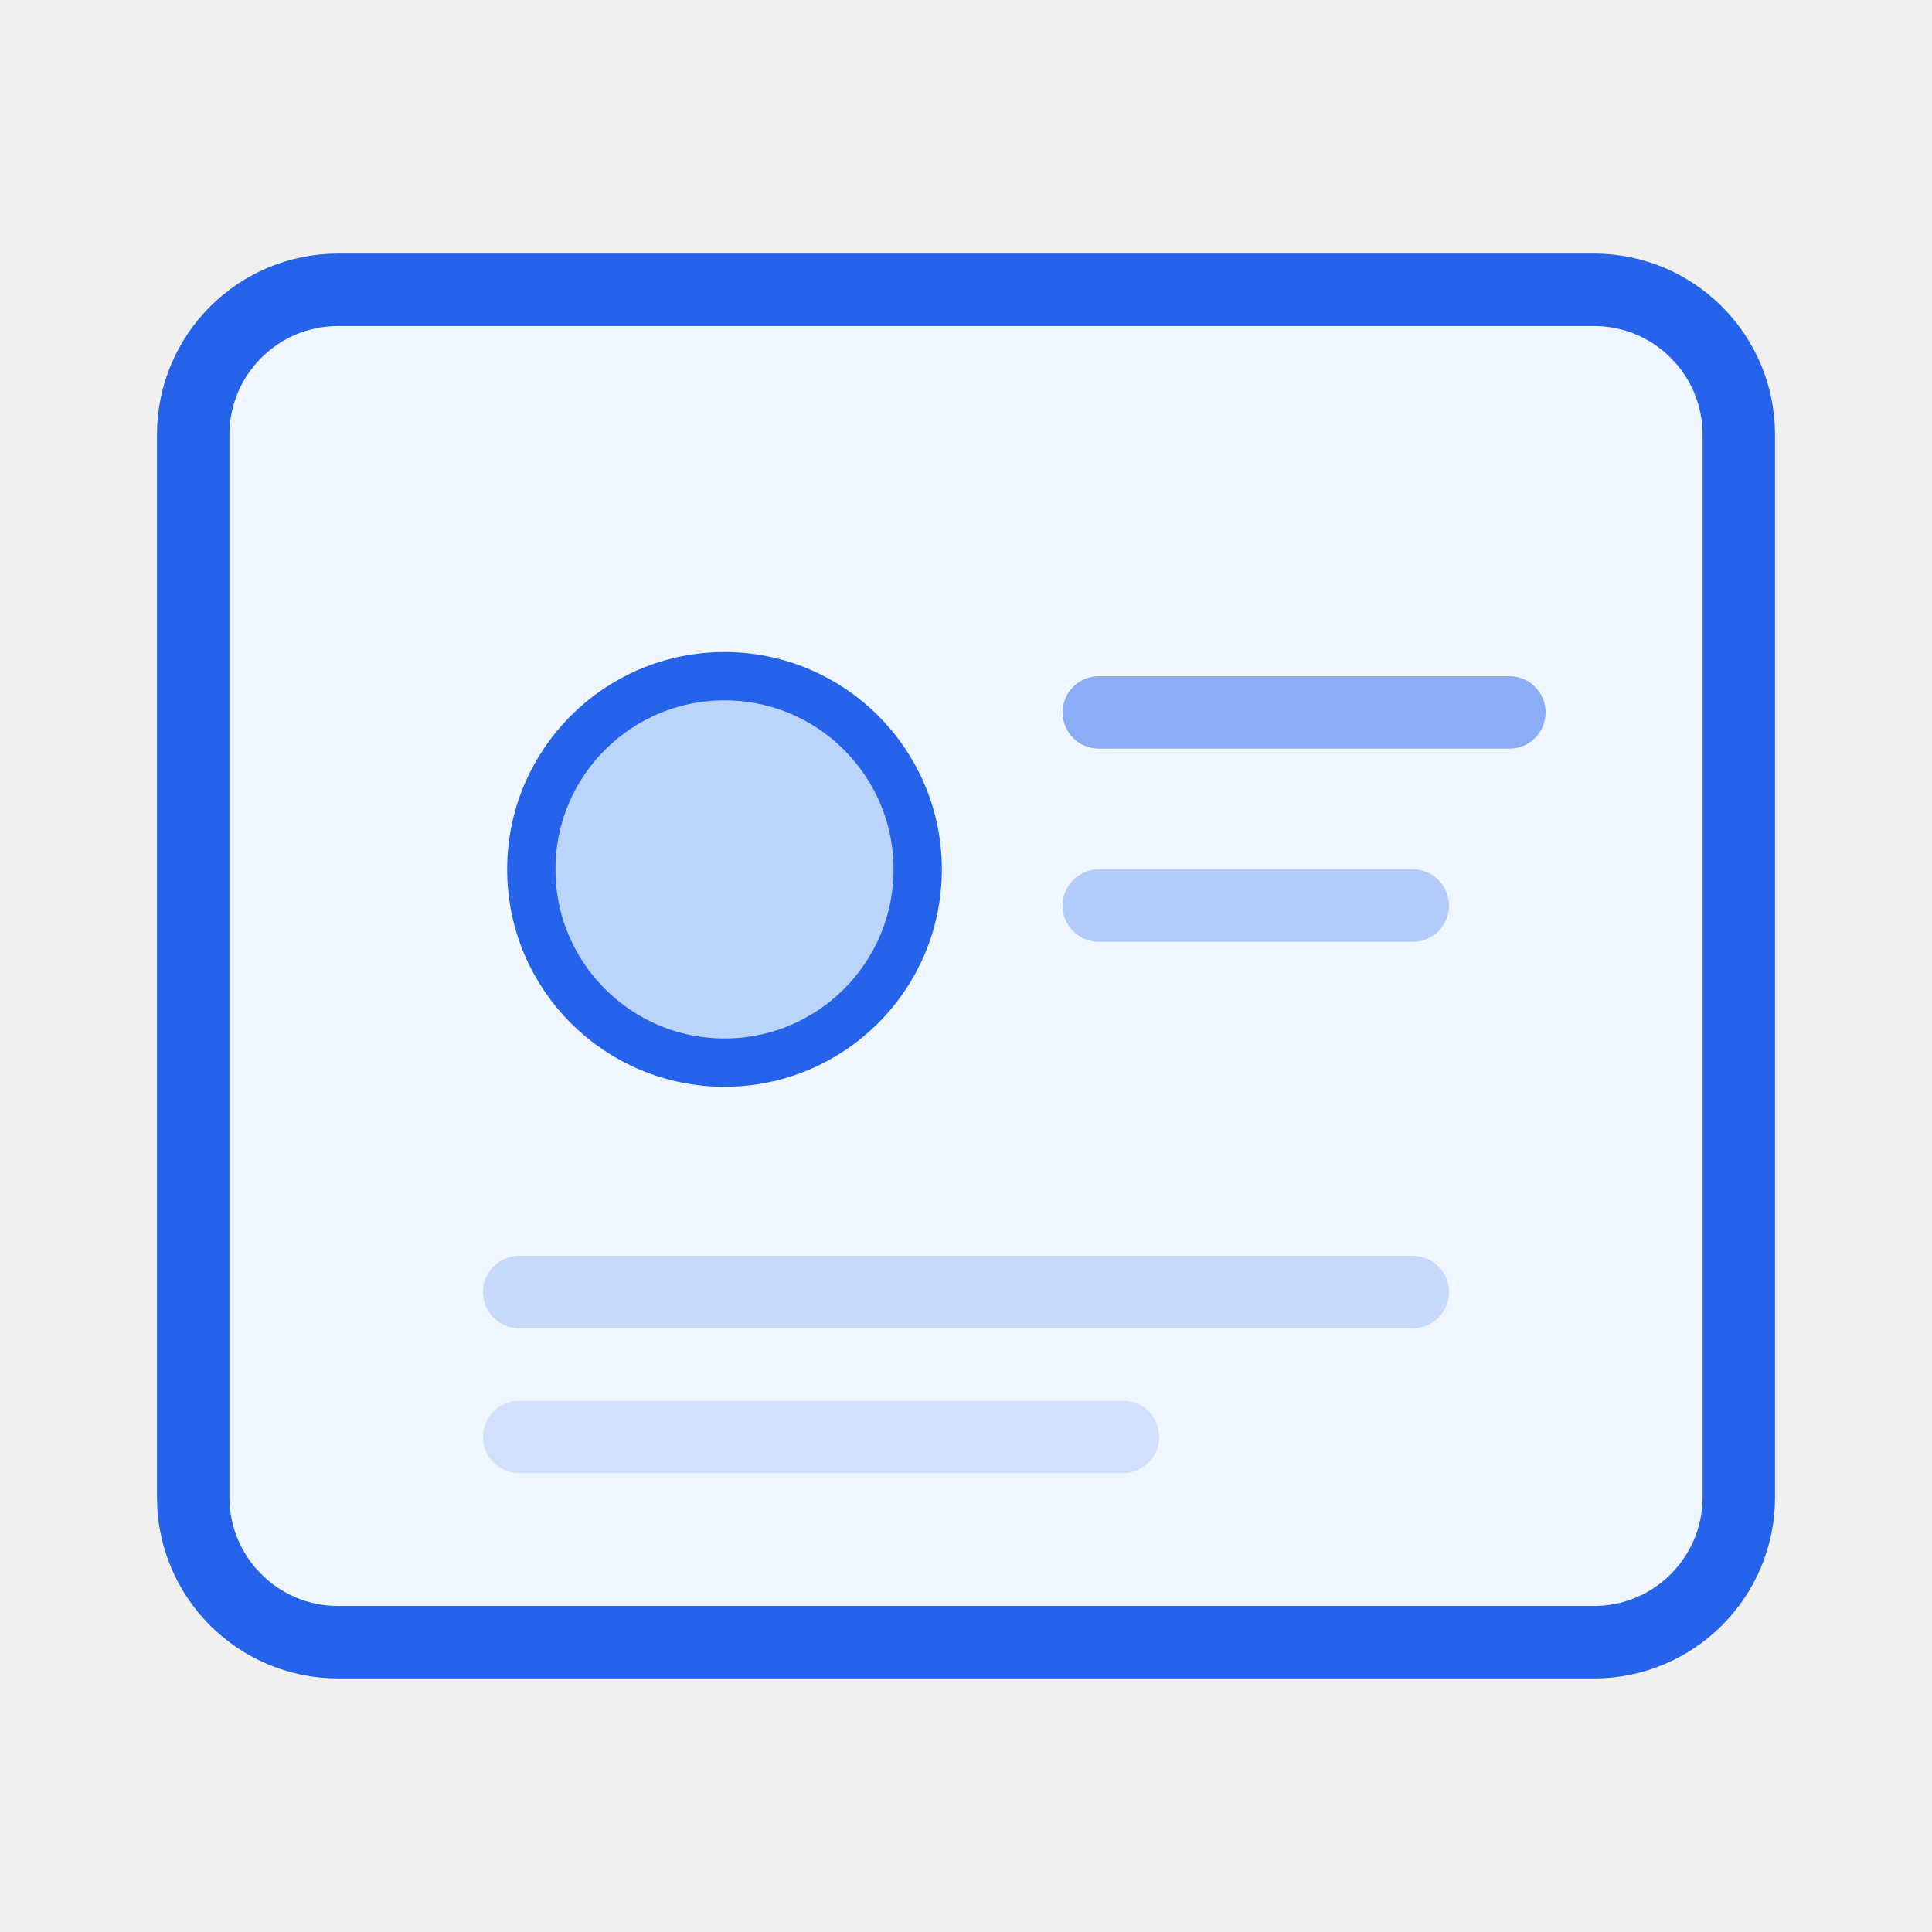
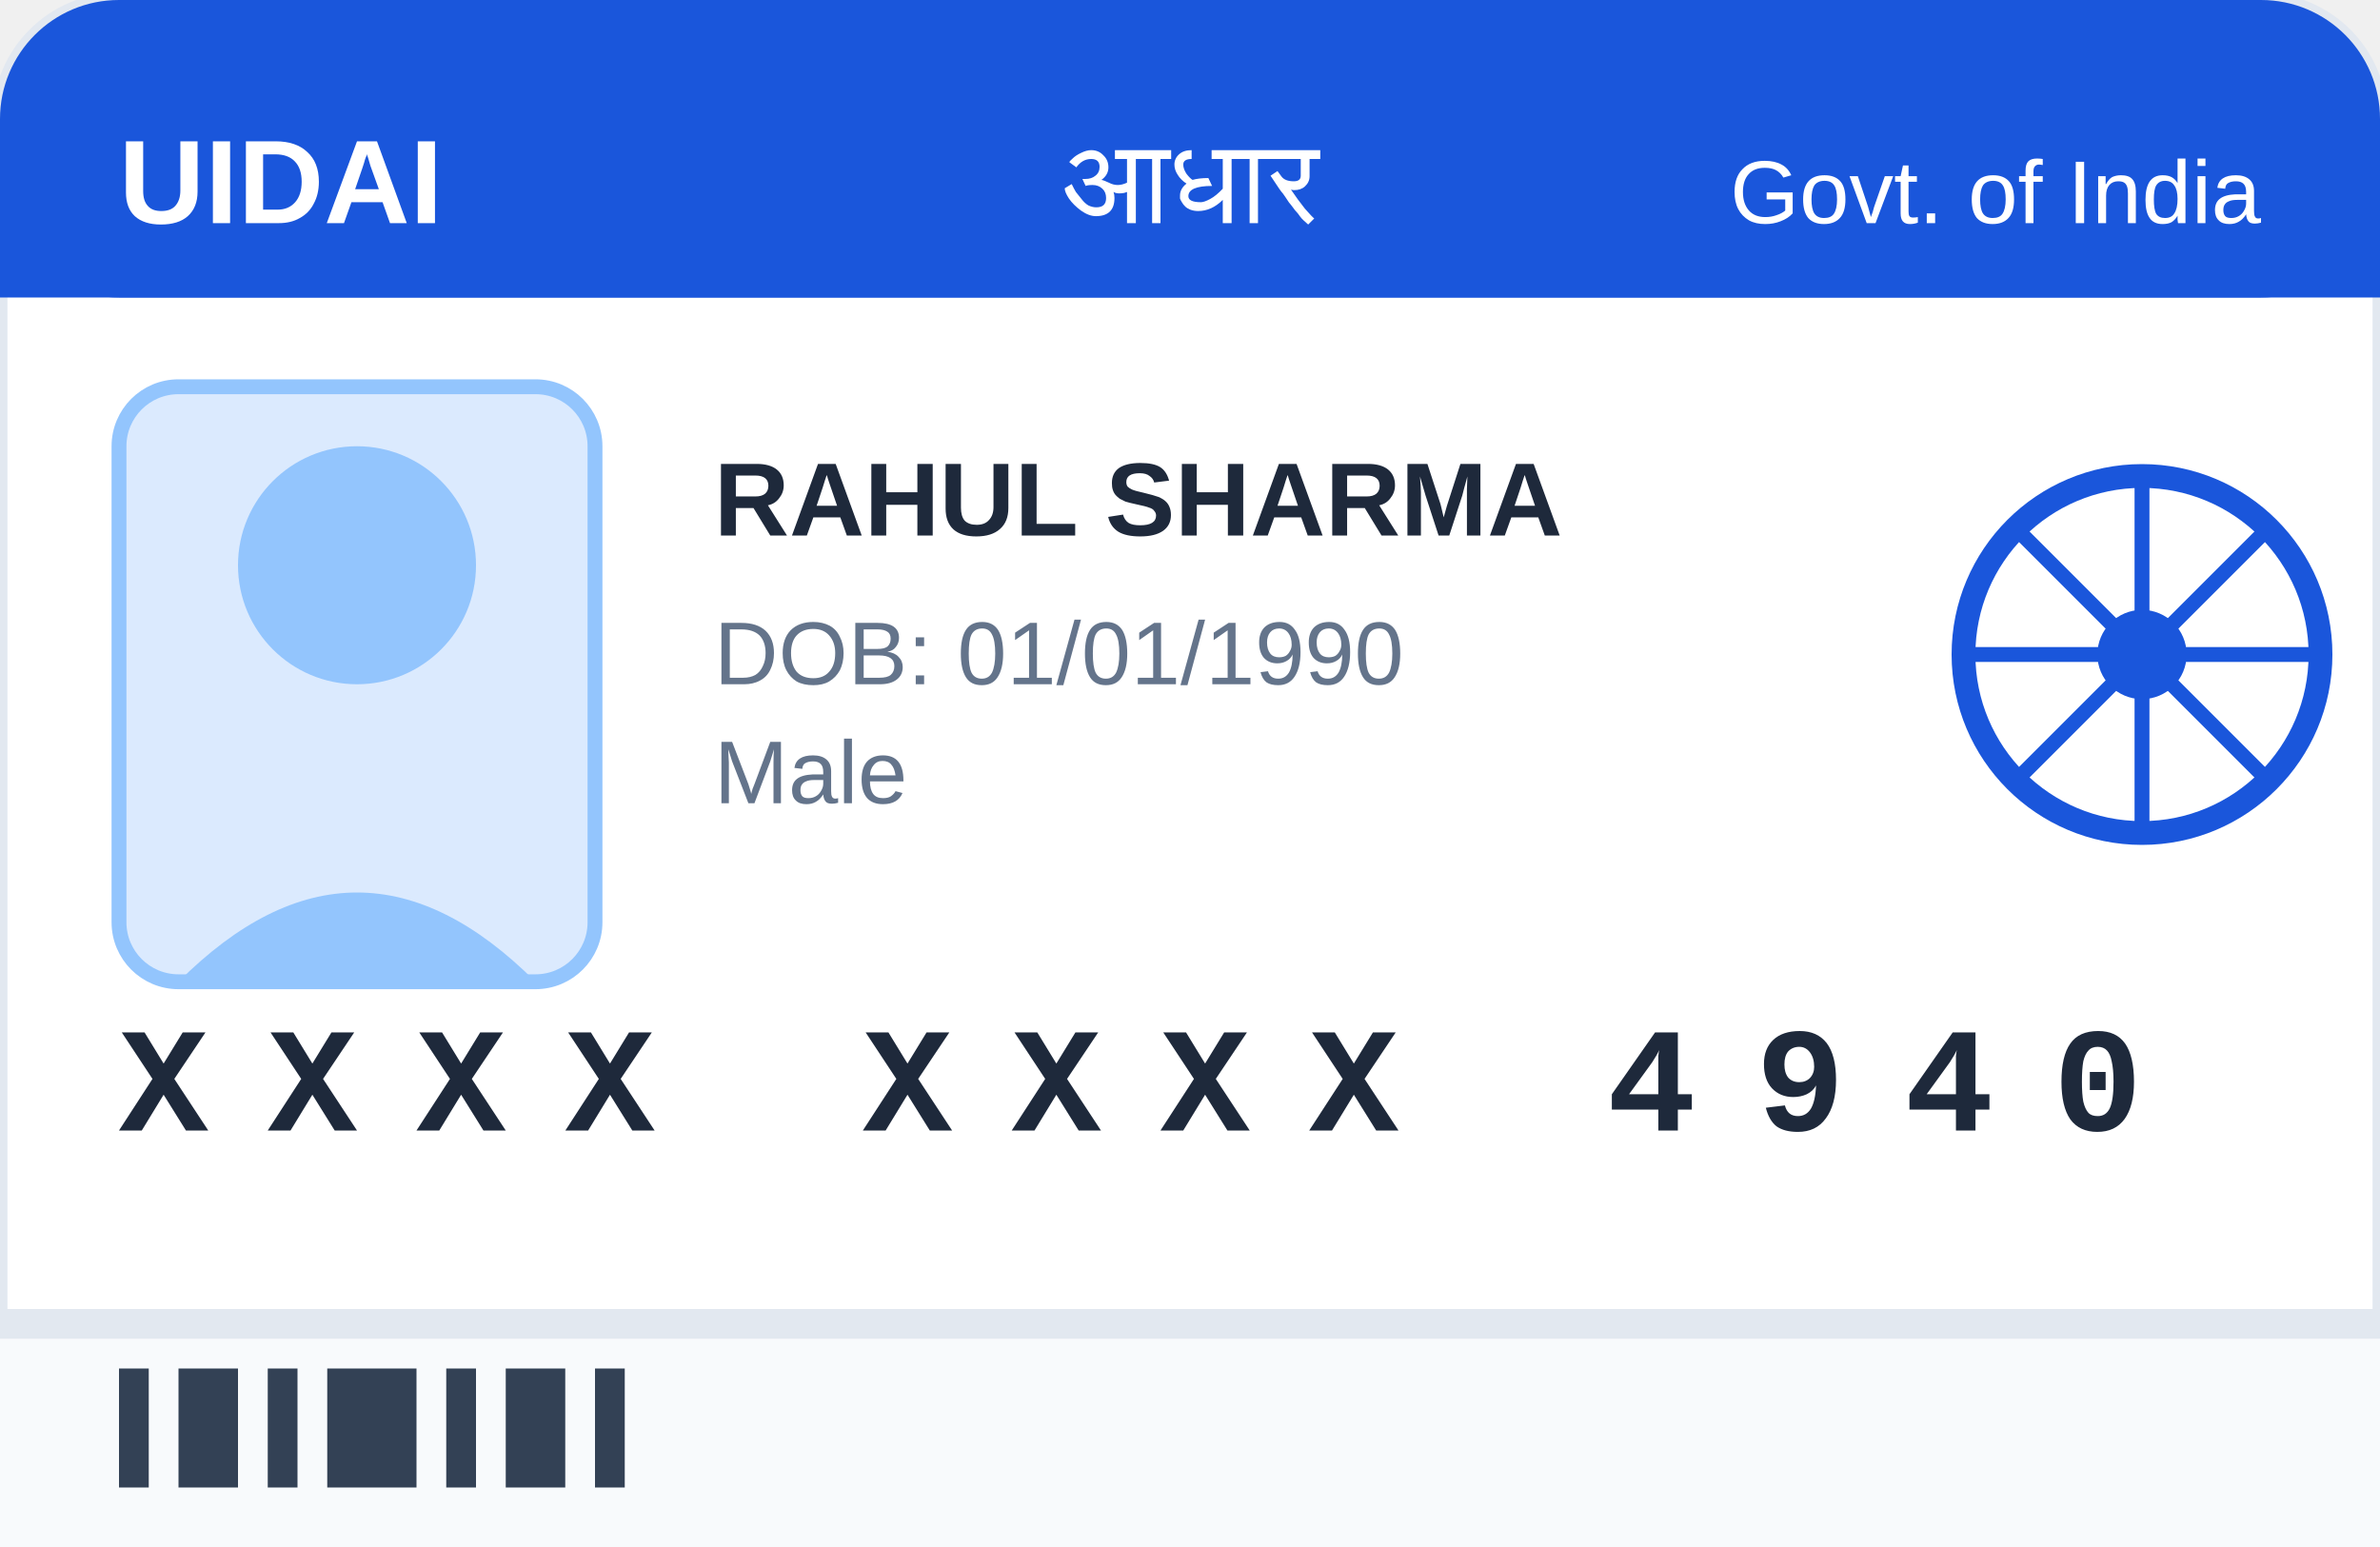
- <svg xmlns="http://www.w3.org/2000/svg" viewBox="0 0 40 40" fill="none">
-   <rect x="4" y="6" width="32" height="28" rx="3" stroke="#2563eb" stroke-width="1.5" fill="#eff6ff" />
-   <circle cx="15" cy="18" r="4" fill="#3b82f6" opacity="0.3" />
-   <circle cx="15" cy="18" r="4" stroke="#2563eb" stroke-width="1" />
-   <rect x="22" y="14" width="10" height="1.5" rx="0.75" fill="#2563eb" opacity="0.5" />
-   <rect x="22" y="18" width="8" height="1.5" rx="0.75" fill="#2563eb" opacity="0.3" />
-   <rect x="10" y="26" width="20" height="1.5" rx="0.75" fill="#2563eb" opacity="0.2" />
-   <rect x="10" y="29" width="14" height="1.5" rx="0.75" fill="#2563eb" opacity="0.15" />
+ <svg xmlns="http://www.w3.org/2000/svg" viewBox="0 0 80 52" fill="none">
+   <rect width="80" height="52" rx="4" fill="#FFFFFF" stroke="#e2e8f0" stroke-width="0.5" />
+   <rect width="80" height="10" rx="4" fill="#1a56db" />
+   <rect y="6" width="80" height="4" fill="#1a56db" />
+   <text x="4" y="7.5" font-family="Arial,sans-serif" font-size="4" fill="white" font-weight="bold">UIDAI</text>
+   <text x="40" y="7.5" font-family="Arial,sans-serif" font-size="4" fill="white" text-anchor="middle">आधार</text>
+   <text x="76" y="7.5" font-family="Arial,sans-serif" font-size="3" fill="white" text-anchor="end">Govt. of India</text>
+   <rect x="4" y="13" width="16" height="20" rx="2" fill="#dbeafe" stroke="#93c5fd" stroke-width="0.5" />
+   <circle cx="12" cy="19" r="4" fill="#93c5fd" />
+   <path d="M6 33 Q12 27 18 33" fill="#93c5fd" />
+   <text x="24" y="18" font-family="Arial,sans-serif" font-size="3.5" fill="#1e293b" font-weight="bold">RAHUL SHARMA</text>
+   <text x="24" y="23" font-family="Arial,sans-serif" font-size="3" fill="#64748b">DOB: 01/01/1990</text>
+   <text x="24" y="27" font-family="Arial,sans-serif" font-size="3" fill="#64748b">Male</text>
+   <text x="4" y="38" font-family="Courier New,monospace" font-size="5" fill="#1e293b" font-weight="bold" letter-spacing="2">XXXX XXXX 4940</text>
+   <rect y="44" width="80" height="8" rx="0" fill="#f8fafc" />
+   <rect y="44" width="80" height="1" fill="#e2e8f0" />
+   <rect x="4" y="46" width="1" height="4" fill="#334155" />
+   <rect x="6" y="46" width="2" height="4" fill="#334155" />
+   <rect x="9" y="46" width="1" height="4" fill="#334155" />
+   <rect x="11" y="46" width="3" height="4" fill="#334155" />
+   <rect x="15" y="46" width="1" height="4" fill="#334155" />
+   <rect x="17" y="46" width="2" height="4" fill="#334155" />
+   <rect x="20" y="46" width="1" height="4" fill="#334155" />
+   <circle cx="72" cy="22" r="6" stroke="#1a56db" stroke-width="0.8" fill="none" />
+   <circle cx="72" cy="22" r="1.5" fill="#1a56db" />
+   <line x1="72" y1="16" x2="72" y2="28" stroke="#1a56db" stroke-width="0.5" />
+   <line x1="66" y1="22" x2="78" y2="22" stroke="#1a56db" stroke-width="0.5" />
+   <line x1="67.8" y1="17.8" x2="76.2" y2="26.2" stroke="#1a56db" stroke-width="0.5" />
+   <line x1="76.2" y1="17.8" x2="67.8" y2="26.2" stroke="#1a56db" stroke-width="0.5" />
</svg>
